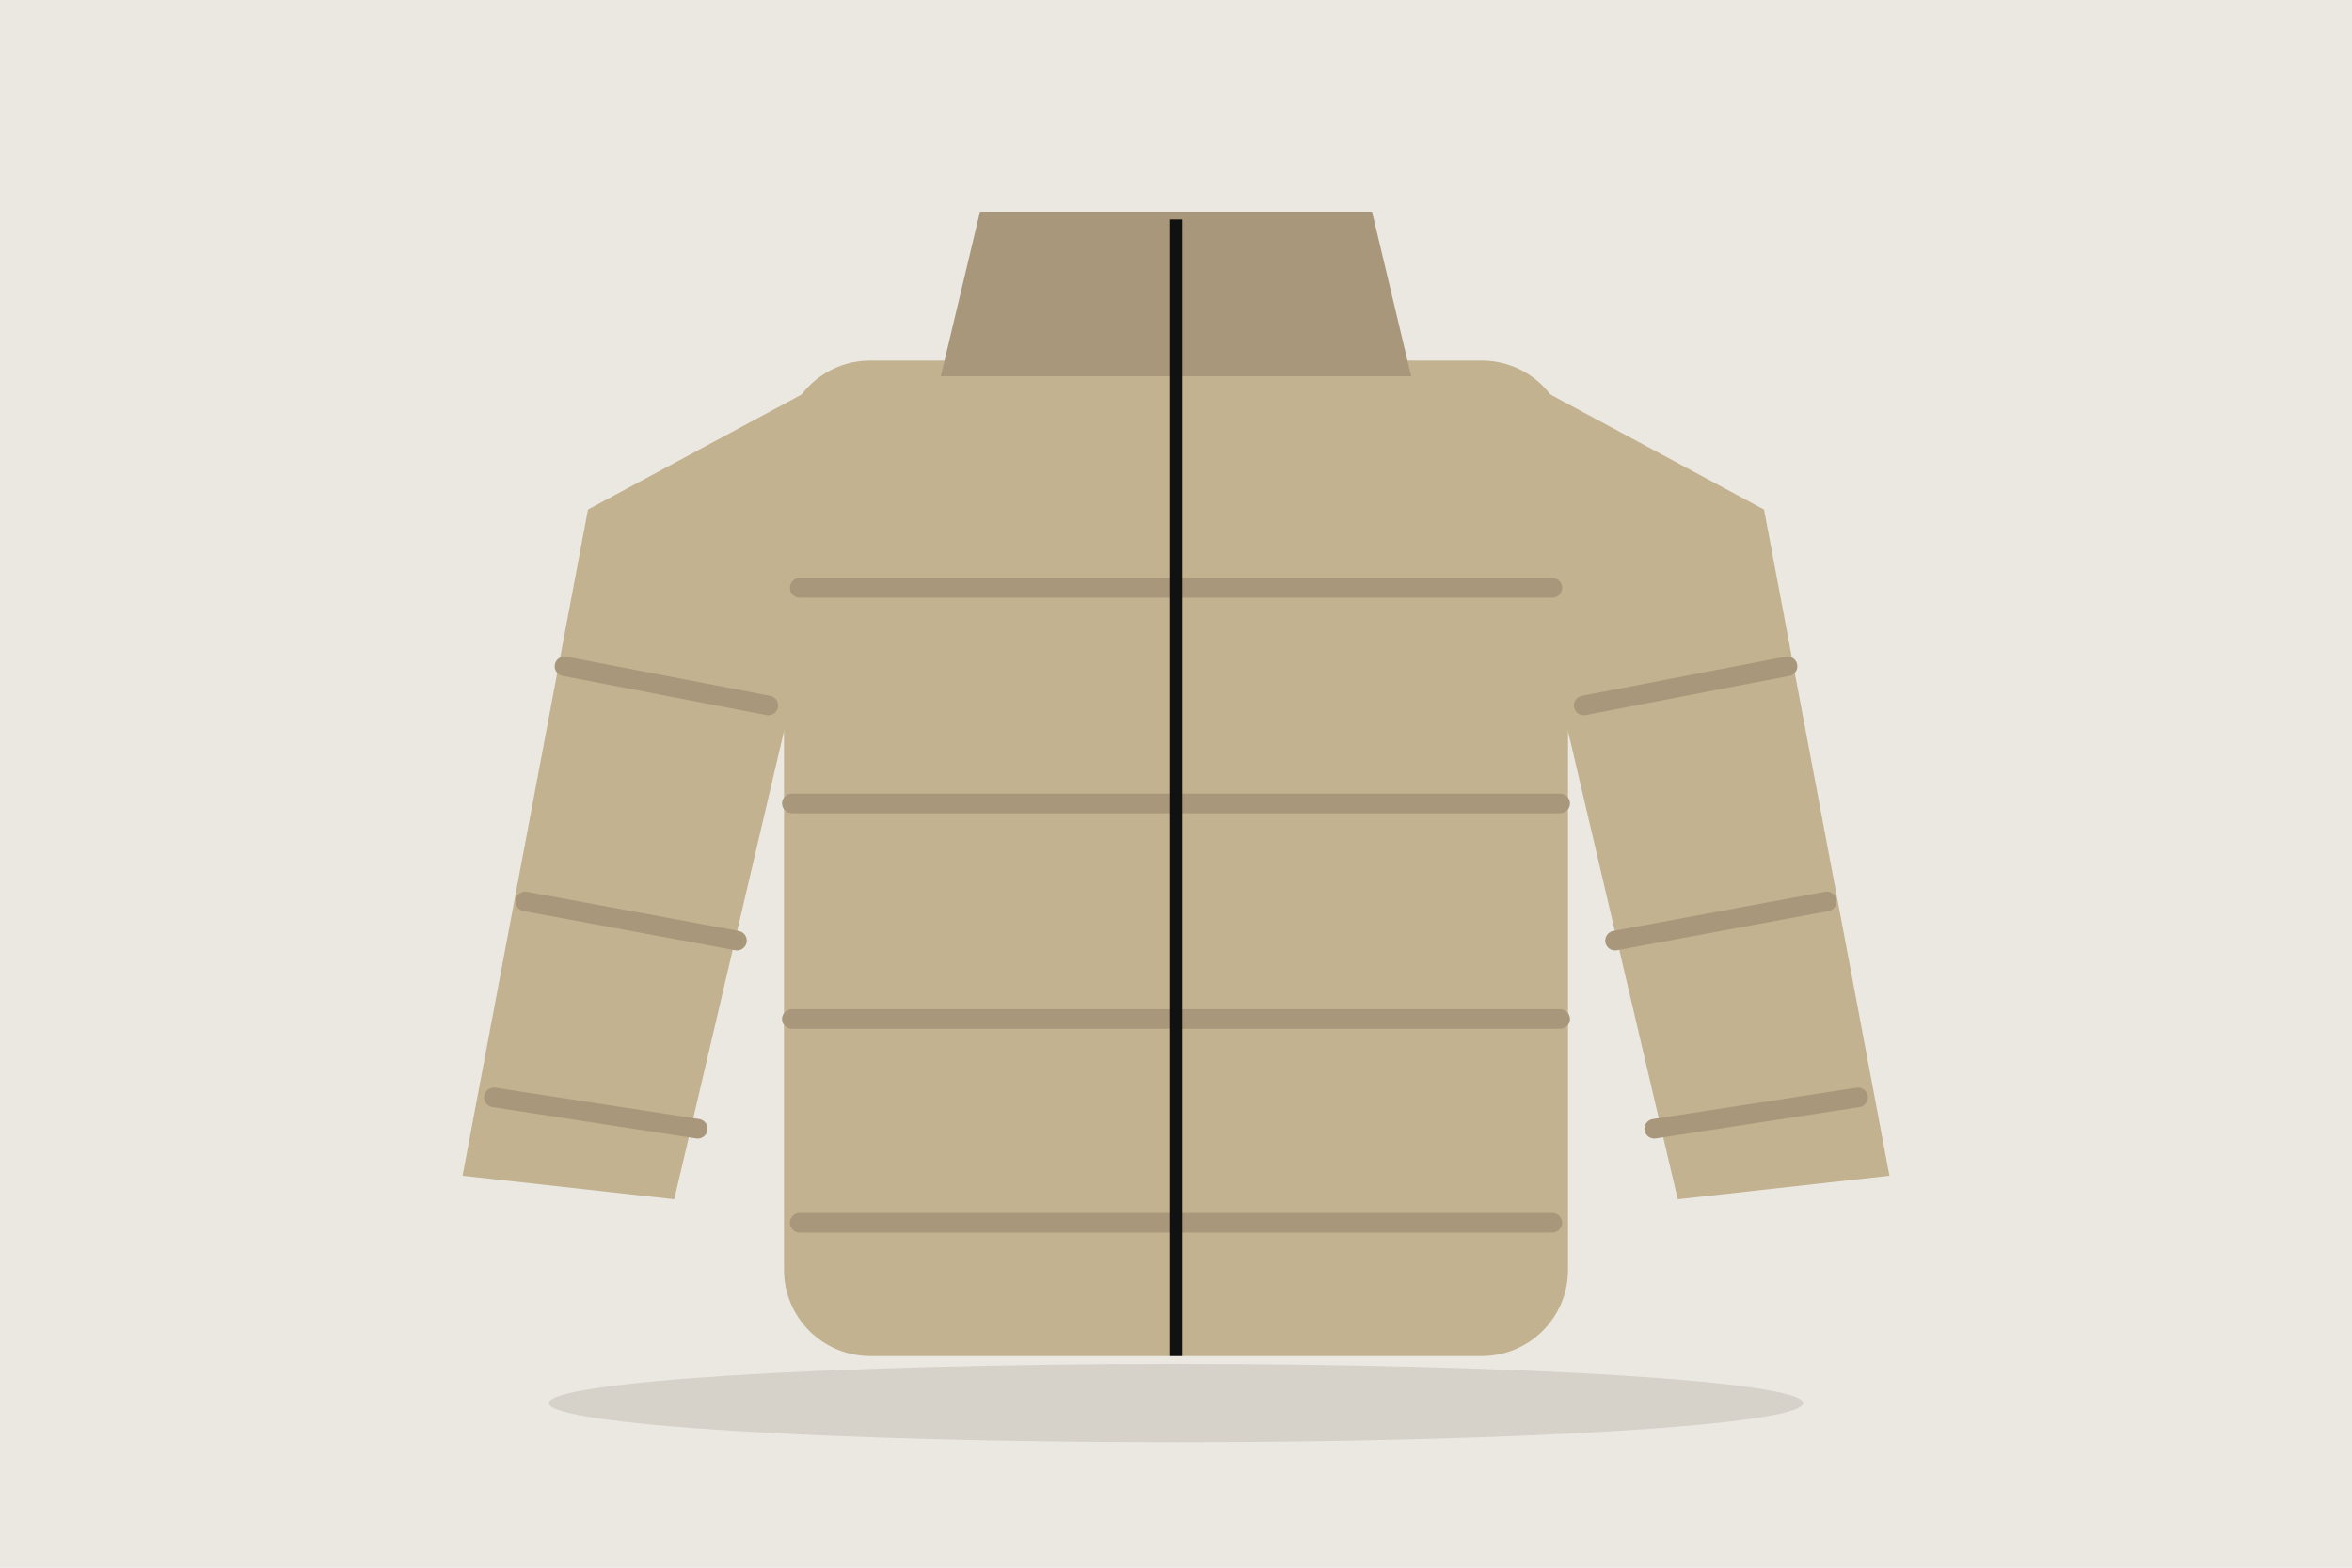
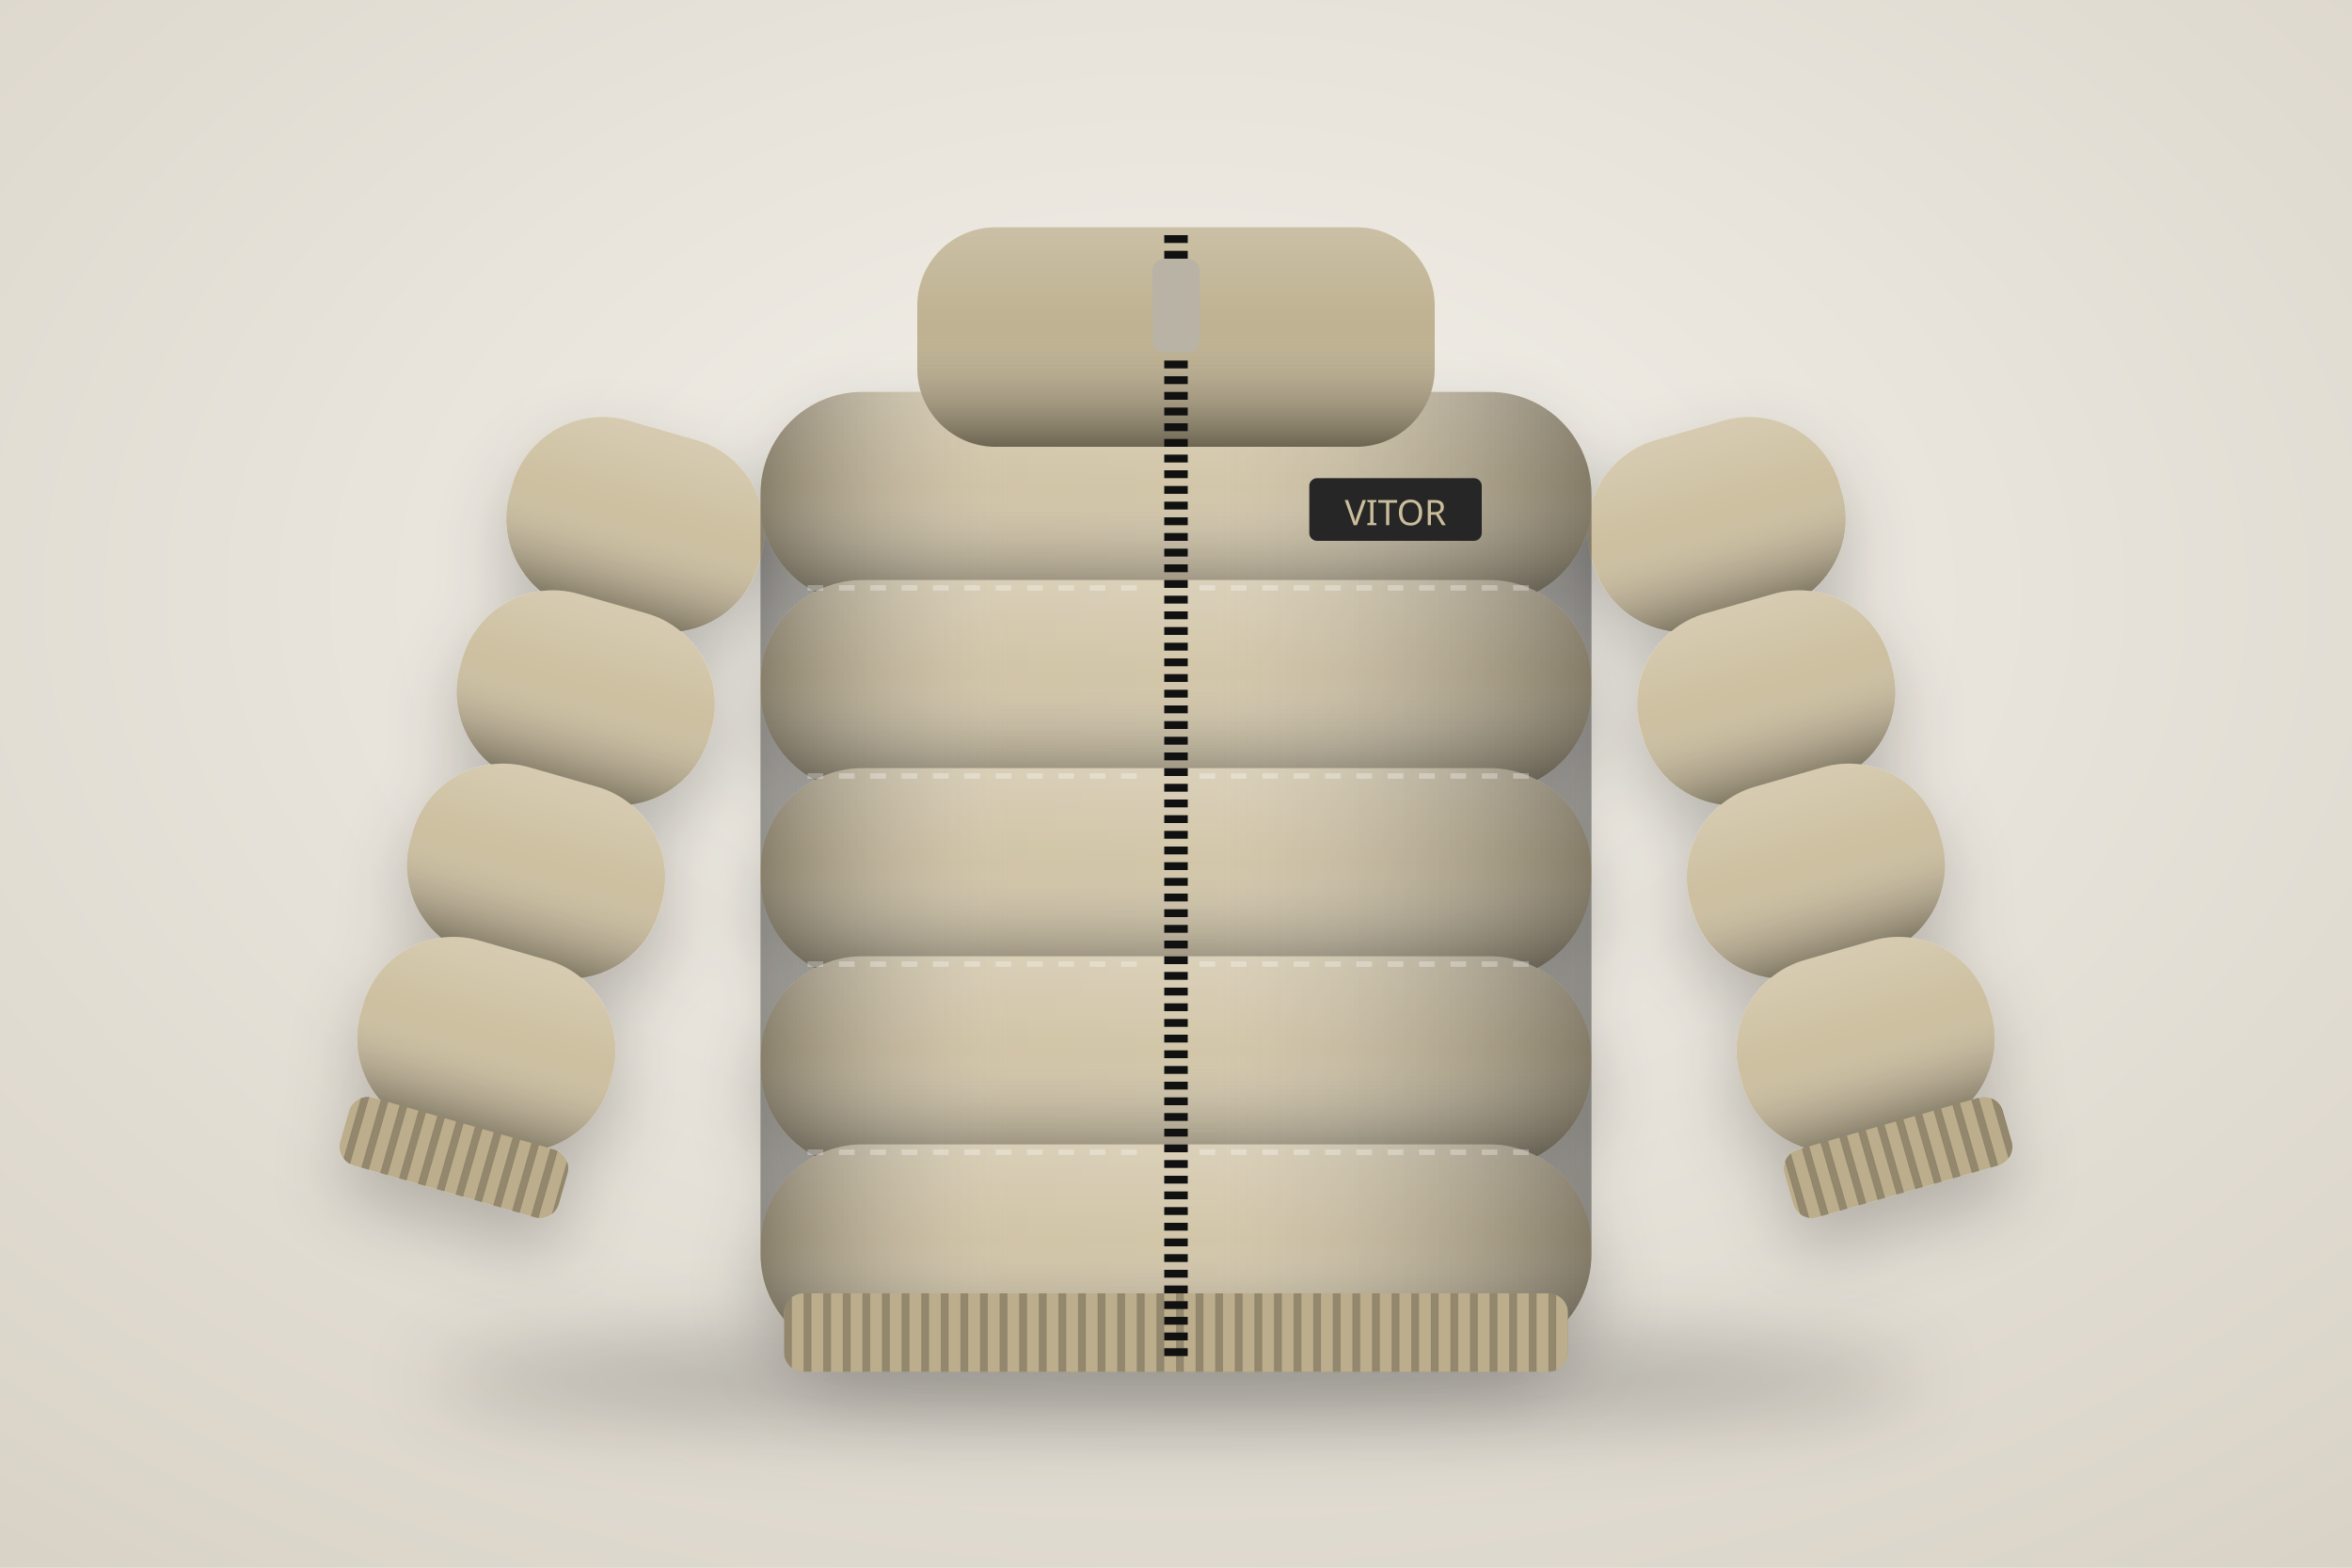
<svg xmlns="http://www.w3.org/2000/svg" viewBox="0 0 600 400">
-   <rect width="600" height="400" fill="#ebe8e2" />
-   <ellipse cx="300" cy="358" rx="160" ry="10" fill="#d6d2ca" />
-   <path d="M215 95 L150 130 L118 300 L172 306 L202 178 Z M385 95 L450 130 L482 300 L428 306 L398 178 Z" fill="#c2b28f" />
-   <rect x="200" y="92" width="200" height="254" rx="22" fill="#c2b28f" />
-   <path d="M204 150h192 M202 205h196 M202 260h196 M204 312h192 M144 170 L196 180 M134 230 L188 240 M126 280 L178 288 M456 170 L404 180 M466 230 L412 240 M474 280 L422 288" stroke="#a8977a" stroke-width="5" stroke-linecap="round" />
-   <path d="M240 96 L250 54 L350 54 L360 96 Z" fill="#a8977a" />
-   <path d="M300 56 L300 346" stroke="#111" stroke-width="3" />
+   <defs>
+     <radialGradient id="bg" cx="50%" cy="38%" r="80%">
+       <stop offset="0" stop-color="#f4f1eb" />
+       <stop offset="1" stop-color="#d8d2c6" />
+     </radialGradient>
+     <linearGradient id="volX" x1="0" x2="1" y1="0" y2="0">
+       <stop offset="0" stop-color="#000" stop-opacity=".34" />
+       <stop offset=".3" stop-color="#fff" stop-opacity=".07" />
+       <stop offset=".55" stop-color="#fff" stop-opacity=".1" />
+       <stop offset="1" stop-color="#000" stop-opacity=".36" />
+     </linearGradient>
+     <linearGradient id="volY" x1="0" x2="0" y1="0" y2="1">
+       <stop offset="0" stop-color="#fff" stop-opacity=".12" />
+       <stop offset=".6" stop-color="#000" stop-opacity="0" />
+       <stop offset="1" stop-color="#000" stop-opacity=".3" />
+     </linearGradient>
+     <linearGradient id="puff" x1="0" x2="0" y1="0" y2="1">
+       <stop offset="0" stop-color="#fff" stop-opacity=".22" />
+       <stop offset=".45" stop-color="#fff" stop-opacity=".04" />
+       <stop offset="1" stop-color="#000" stop-opacity=".42" />
+     </linearGradient>
+     <pattern id="rib" width="5" height="10" patternUnits="userSpaceOnUse">
+       <rect width="2" height="10" fill="#000" opacity=".22" />
+     </pattern>
+     <filter id="soft" x="-10%" y="-10%" width="120%" height="120%">
+       <feGaussianBlur stdDeviation="2.5" />
+     </filter>
+     <filter id="floor" x="-30%" y="-200%" width="160%" height="500%">
+       <feGaussianBlur stdDeviation="10" />
+     </filter>
+     <filter id="drop" x="-20%" y="-20%" width="140%" height="150%">
+       <feDropShadow dx="0" dy="8" stdDeviation="9" flood-color="#000" flood-opacity=".22" />
+     </filter>
+   </defs>
+   <rect width="600" height="400" fill="url(#bg)" />
+   <ellipse cx="300" cy="352" rx="190" ry="12" fill="#000" opacity=".22" filter="url(#floor)" />
+   <g filter="url(#drop)">
+     <g transform="rotate(16 190 120)">
+       <rect x="134" y="116" width="66" height="50" rx="24" fill="#cbbd9c" />
+       <rect x="134" y="116" width="66" height="50" rx="24" fill="url(#puff)" />
+       <rect x="134" y="162" width="66" height="50" rx="24" fill="#cbbd9c" />
+       <rect x="134" y="162" width="66" height="50" rx="24" fill="url(#puff)" />
+       <rect x="134" y="208" width="66" height="50" rx="24" fill="#cbbd9c" />
+       <rect x="134" y="208" width="66" height="50" rx="24" fill="url(#puff)" />
+       <rect x="134" y="254" width="66" height="50" rx="24" fill="#cbbd9c" />
+       <rect x="134" y="254" width="66" height="50" rx="24" fill="url(#puff)" />
+       <rect x="138" y="300" width="58" height="18" rx="5" fill="#bcae8c" />
+       <rect x="138" y="300" width="58" height="18" rx="5" fill="url(#rib)" />
+     </g>
+     <g transform="rotate(-16 410 120)">
+       <rect x="400" y="116" width="66" height="50" rx="24" fill="#cbbd9c" />
+       <rect x="400" y="116" width="66" height="50" rx="24" fill="url(#puff)" />
+       <rect x="400" y="162" width="66" height="50" rx="24" fill="#cbbd9c" />
+       <rect x="400" y="162" width="66" height="50" rx="24" fill="url(#puff)" />
+       <rect x="400" y="208" width="66" height="50" rx="24" fill="#cbbd9c" />
+       <rect x="400" y="208" width="66" height="50" rx="24" fill="url(#puff)" />
+       <rect x="400" y="254" width="66" height="50" rx="24" fill="#cbbd9c" />
+       <rect x="400" y="254" width="66" height="50" rx="24" fill="url(#puff)" />
+       <rect x="404" y="300" width="58" height="18" rx="5" fill="#bcae8c" />
+       <rect x="404" y="300" width="58" height="18" rx="5" fill="url(#rib)" />
+     </g>
+     <rect x="194" y="100" width="212" height="54" rx="26" fill="#cbbd9c" />
+     <rect x="194" y="100" width="212" height="54" rx="26" fill="url(#puff)" />
+     <rect x="194" y="148" width="212" height="54" rx="26" fill="#cbbd9c" />
+     <rect x="194" y="148" width="212" height="54" rx="26" fill="url(#puff)" />
+     <rect x="194" y="196" width="212" height="54" rx="26" fill="#cbbd9c" />
+     <rect x="194" y="196" width="212" height="54" rx="26" fill="url(#puff)" />
+     <rect x="194" y="244" width="212" height="54" rx="26" fill="#cbbd9c" />
+     <rect x="194" y="244" width="212" height="54" rx="26" fill="url(#puff)" />
+     <rect x="194" y="292" width="212" height="54" rx="26" fill="#cbbd9c" />
+     <rect x="194" y="292" width="212" height="54" rx="26" fill="url(#puff)" />
+   </g>
+   <rect x="194" y="100" width="212" height="246" rx="26" fill="url(#volX)" />
+   <rect x="200" y="330" width="200" height="20" rx="5" fill="#bcae8c" />
+   <rect x="200" y="330" width="200" height="20" rx="5" fill="url(#rib)" />
+   <rect x="234" y="58" width="132" height="56" rx="20" fill="#bcae8c" />
+   <rect x="234" y="58" width="132" height="56" rx="20" fill="url(#puff)" />
+   <path d="M300 60 L300 348" stroke="#111" stroke-width="6" stroke-dasharray="2 2" />
+   <rect x="294" y="66" width="12" height="24" rx="3" fill="#b9b3a6" />
+   <rect x="334" y="122" width="44" height="16" rx="2" fill="#262626" />
+   <text x="356" y="134" text-anchor="middle" font-family="'Arial Black', Impact, sans-serif" font-size="9" fill="#cbbd9c">VITOR</text>
+   <path d="M206 150 L294 150 M306 150 L394 150 M206 198 L294 198 M306 198 L394 198 M206 246 L294 246 M306 246 L394 246 M206 294 L294 294 M306 294 L394 294" fill="none" stroke="#fff" stroke-opacity=".3" stroke-width="1.4" stroke-dasharray="4 4" />
</svg>
